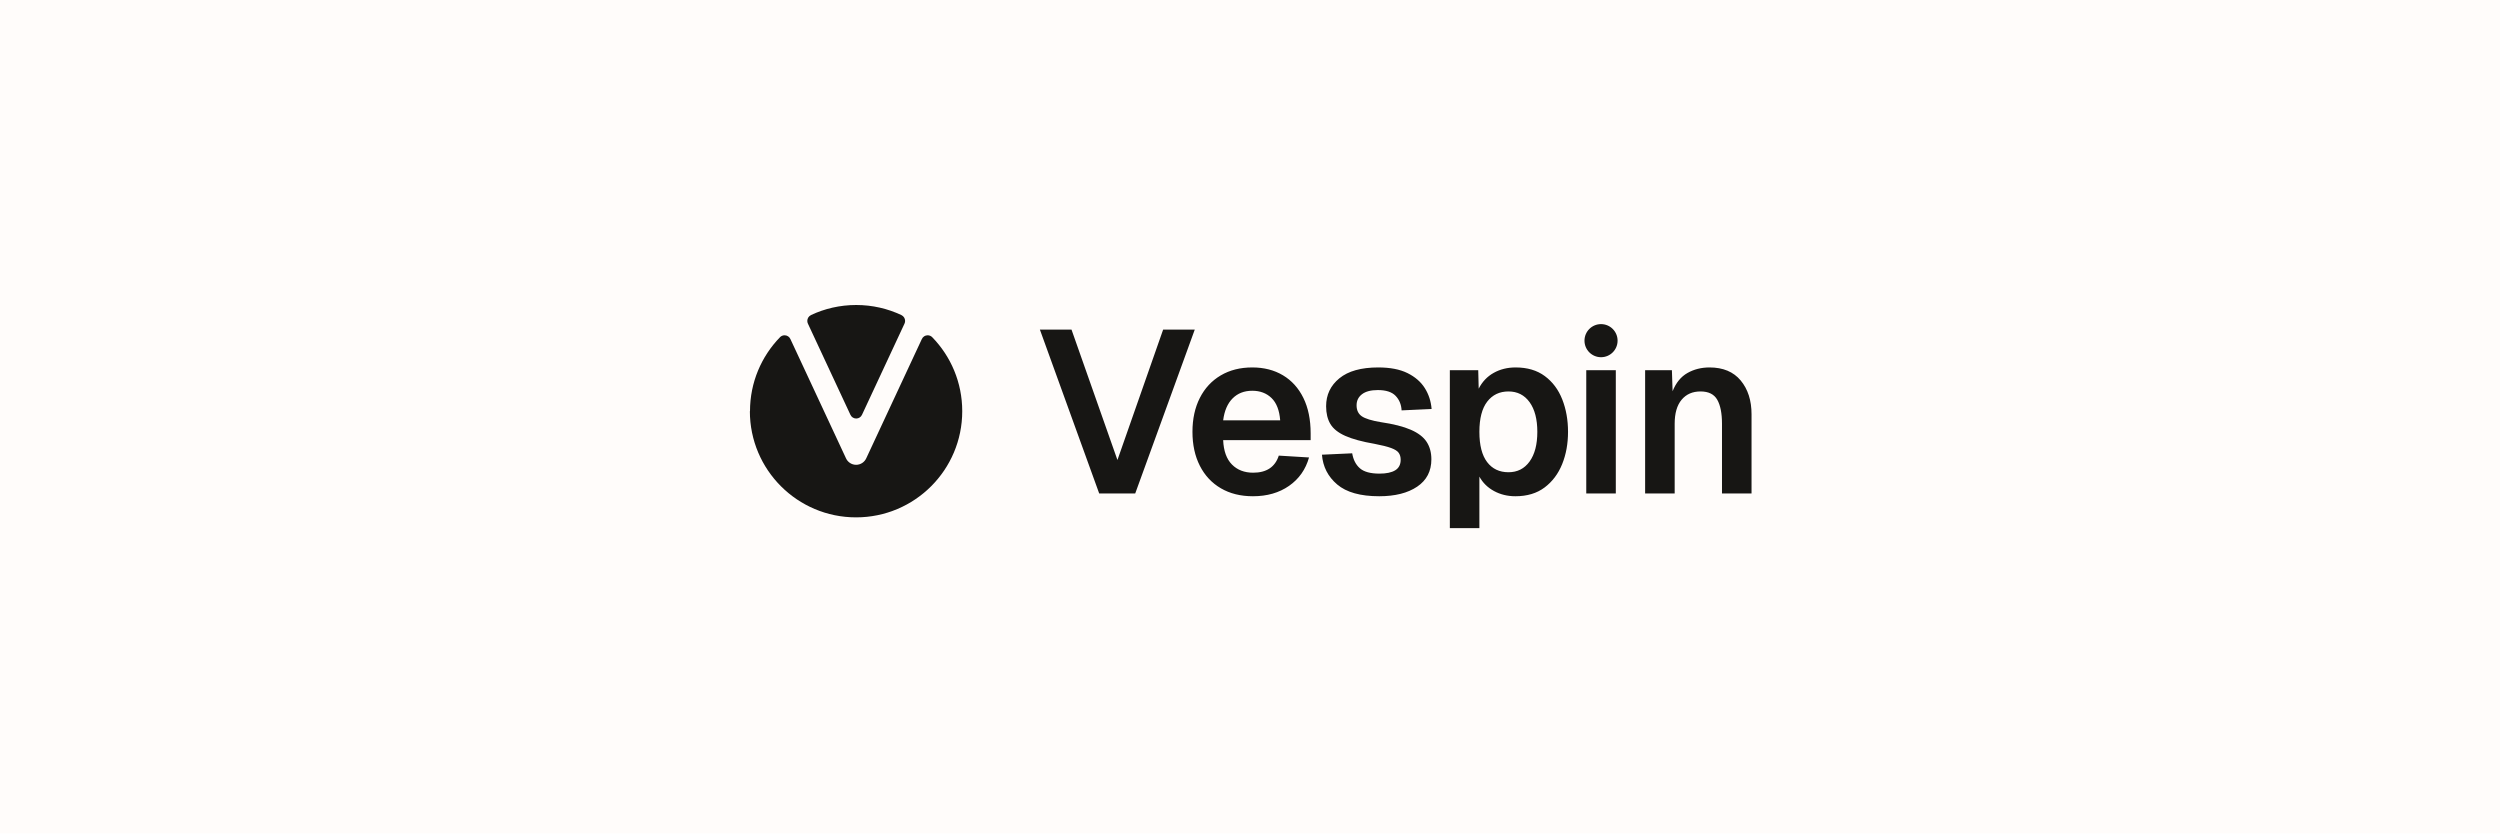
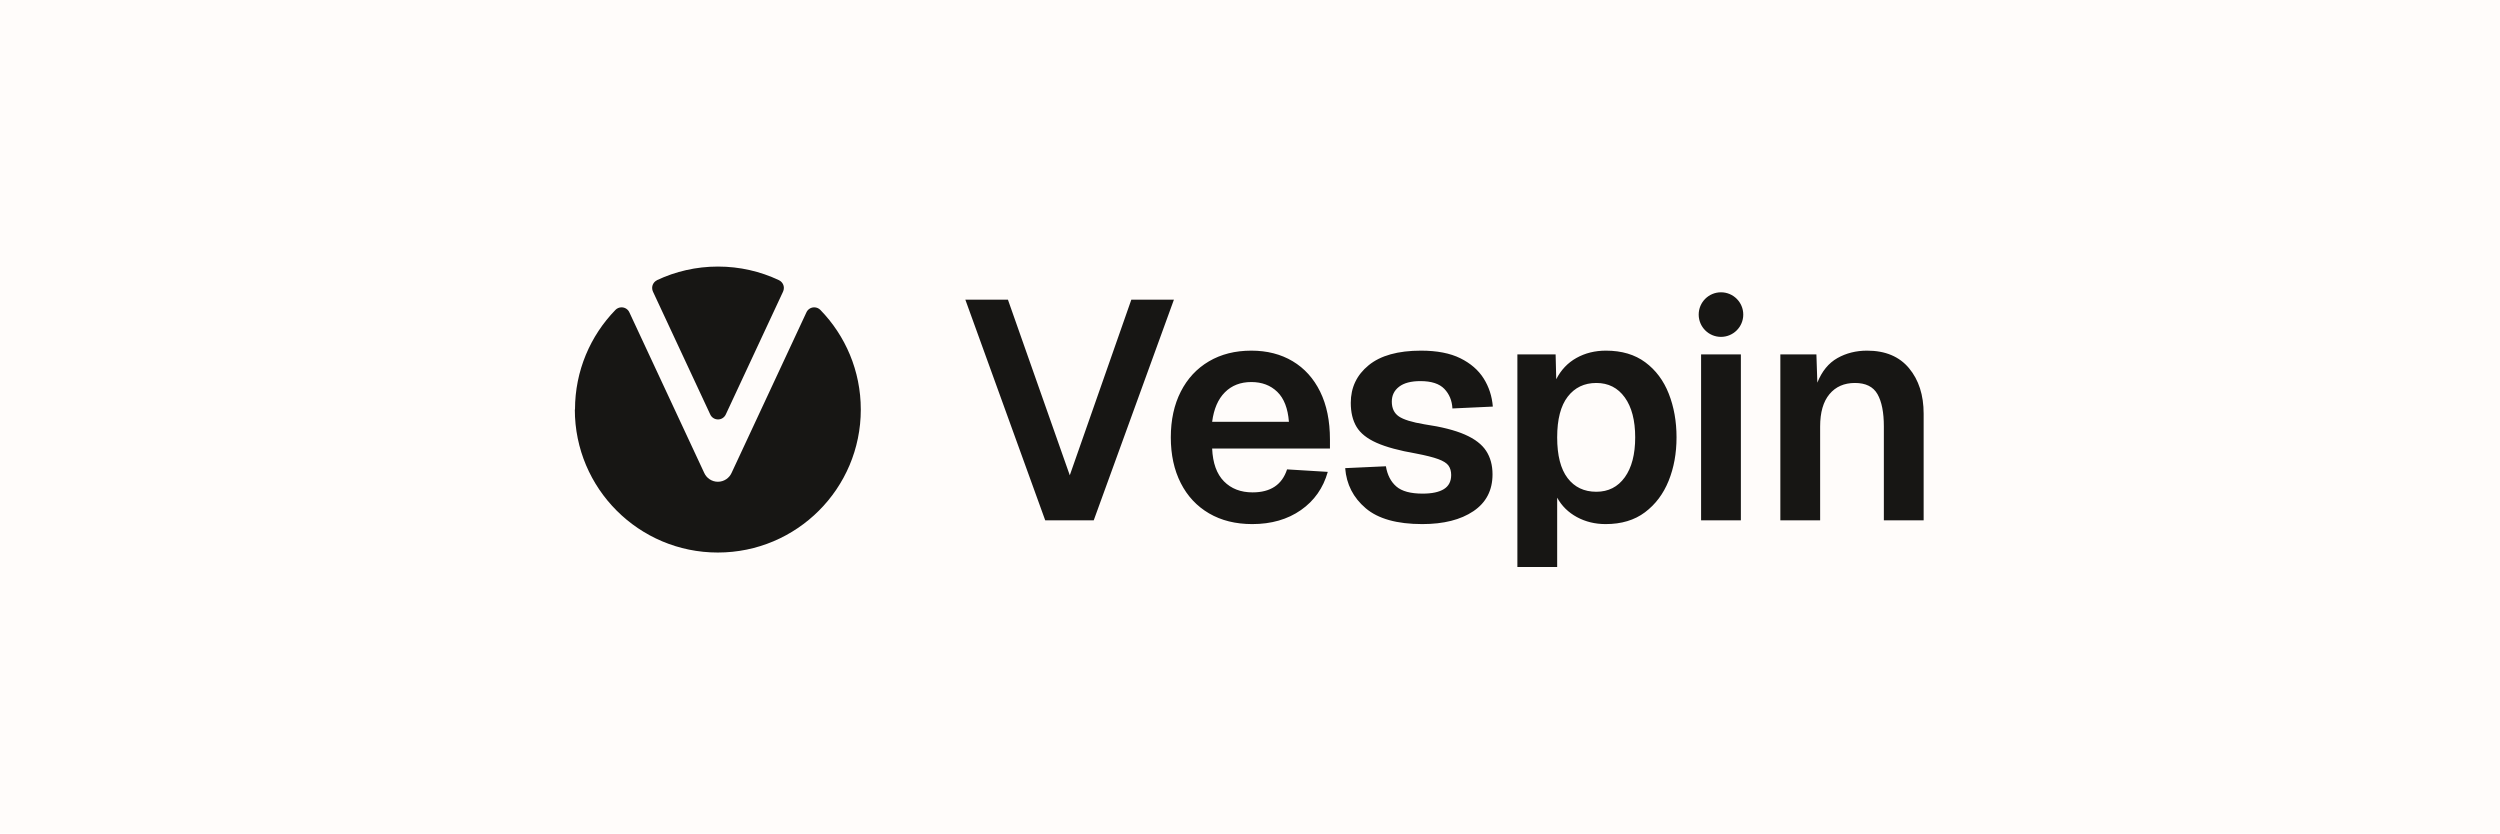
<svg xmlns="http://www.w3.org/2000/svg" viewBox="0 0 3000 1000" fill="none">
  <rect width="3000" height="1000" fill="#fffcfa" />
-   <g transform="translate(900 592.17) scale(2.77)">
+   <g transform="translate(690 624.43) scale(3.73)">
    <g transform="translate(0 -81.65) scale(0.92)">
      <path d="M0,50c0,-13.55 5.39,-25.84 14.14,-34.84c0.54,-0.56 1.30,-0.90 2.15,-0.90c1.22,0 2.28,0.73 2.74,1.79l26.14,56.07c0.81,1.84 2.65,3.13 4.80,3.13c2.14,0 3.99,-1.29 4.80,-3.13l26.14,-56.07c0.46,-1.05 1.51,-1.79 2.74,-1.79c0.84,0 1.60,0.34 2.15,0.90c8.75,9.00 14.14,21.29 14.14,34.84c0,27.61 -22.38,50 -50,50c-27.61,0 -50,-22.38 -50,-50zM28.66,4.76c6.46,-3.05 13.70,-4.76 21.33,-4.76c7.63,0 14.86,1.70 21.33,4.76l-0.00,0.01c1.01,0.48 1.72,1.51 1.72,2.71c0,0.47 -0.11,0.92 -0.30,1.32l-19.99,42.87c-0.46,1.05 -1.51,1.79 -2.74,1.79c-1.22,0 -2.28,-0.73 -2.74,-1.79l-19.99,-42.87c-0.19,-0.39 -0.30,-0.84 -0.30,-1.32c0,-1.19 0.70,-2.23 1.72,-2.71z" fill="#171614" />
    </g>
    <path transform="translate(123.68 0)" d="M43.2 0L27.6 0L1.9 -71L15.6 -71L35.5 -14.5L55.3 -71L69 -71L43.2 0M94.2 1.2L94.2 1.2Q86.2 1.2 80.3 -2.25Q74.4 -5.7 71.2 -12Q68 -18.3 68 -26.7L68 -26.7Q68 -35.1 71.2 -41.4Q74.4 -47.7 80.25 -51.15Q86.1 -54.6 93.9 -54.6L93.9 -54.6Q101.5 -54.6 107.2 -51.2Q112.9 -47.8 116.05 -41.4Q119.2 -35 119.2 -26L119.2 -26L119.2 -23.1L81.3 -23.1Q81.6 -16.1 85.1 -12.55Q88.6 -9 94.3 -9L94.3 -9Q103 -9 105.4 -16.4L105.4 -16.4L118.5 -15.6Q116.3 -7.8 109.85 -3.3Q103.4 1.2 94.2 1.2M81.3 -31.7L81.3 -31.7L106 -31.7Q105.5 -38.2 102.25 -41.35Q99 -44.5 93.9 -44.5L93.9 -44.5Q88.7 -44.5 85.4 -41.2Q82.1 -37.9 81.3 -31.7M148.9 1.2L148.9 1.2Q136.7 1.2 130.7 -3.9Q124.7 -9 124.1 -16.8L124.1 -16.8L137.2 -17.4Q137.9 -13.2 140.55 -10.9Q143.2 -8.6 149 -8.6L149 -8.6Q153.5 -8.6 155.85 -10.05Q158.2 -11.5 158.2 -14.6L158.2 -14.6Q158.2 -16.4 157.35 -17.6Q156.5 -18.8 154.05 -19.7Q151.6 -20.6 146.9 -21.5L146.9 -21.5Q138.8 -22.9 134.2 -24.95Q129.6 -27 127.75 -30.1Q125.9 -33.2 125.9 -37.8L125.9 -37.8Q125.9 -45.2 131.65 -49.9Q137.4 -54.6 148.5 -54.6L148.5 -54.6Q156.2 -54.6 161.15 -52.15Q166.1 -49.7 168.65 -45.65Q171.2 -41.6 171.6 -36.6L171.6 -36.6L158.6 -36Q158.4 -39.8 156 -42.3Q153.6 -44.8 148.3 -44.8L148.3 -44.8Q143.8 -44.8 141.45 -43Q139.1 -41.2 139.1 -38.2L139.1 -38.2Q139.1 -35 141.35 -33.45Q143.6 -31.9 149.6 -30.9L149.6 -30.9Q157.8 -29.7 162.6 -27.6Q167.4 -25.5 169.45 -22.35Q171.5 -19.2 171.5 -14.8L171.5 -14.8Q171.5 -7.1 165.35 -2.95Q159.2 1.2 148.9 1.2M192.3 15L179.5 15L179.5 -53.4L191.8 -53.4L192 -45.4Q194.3 -49.9 198.5 -52.25Q202.7 -54.6 208 -54.6L208 -54.6Q215.6 -54.6 220.65 -50.85Q225.7 -47.1 228.2 -40.75Q230.7 -34.4 230.7 -26.7L230.7 -26.7Q230.7 -19 228.15 -12.7Q225.6 -6.4 220.55 -2.6Q215.5 1.2 207.9 1.2L207.9 1.2Q202.8 1.2 198.65 -1.05Q194.5 -3.3 192.3 -7.3L192.3 -7.3L192.3 15M204.9 -9.2L204.9 -9.2Q210.7 -9.2 214.05 -13.85Q217.4 -18.5 217.4 -26.7L217.4 -26.7Q217.4 -34.9 214.05 -39.55Q210.7 -44.2 204.9 -44.2L204.9 -44.2Q199.1 -44.2 195.7 -39.8Q192.3 -35.4 192.3 -26.7L192.3 -26.7Q192.3 -18 195.65 -13.6Q199 -9.2 204.9 -9.2M237.83 -66.20a7.17 7.17 0 1 0 14.34 0a7.17 7.17 0 1 0 -14.34 0ZM251.4 0L238.6 0L238.6 -53.4L251.4 -53.4L251.4 0M276.9 0L264.1 0L264.1 -53.4L275.7 -53.4L276 -44.3Q278.2 -49.8 282.45 -52.2Q286.7 -54.6 292 -54.6L292 -54.6Q300.8 -54.6 305.5 -48.95Q310.2 -43.3 310.2 -34.3L310.2 -34.3L310.2 0L297.4 0L297.4 -30.2Q297.4 -37 295.35 -40.6Q293.3 -44.2 288.1 -44.2L288.1 -44.2Q282.9 -44.2 279.9 -40.6Q276.9 -37 276.9 -30.2L276.9 -30.2L276.9 0" fill="#171614" />
  </g>
</svg>
